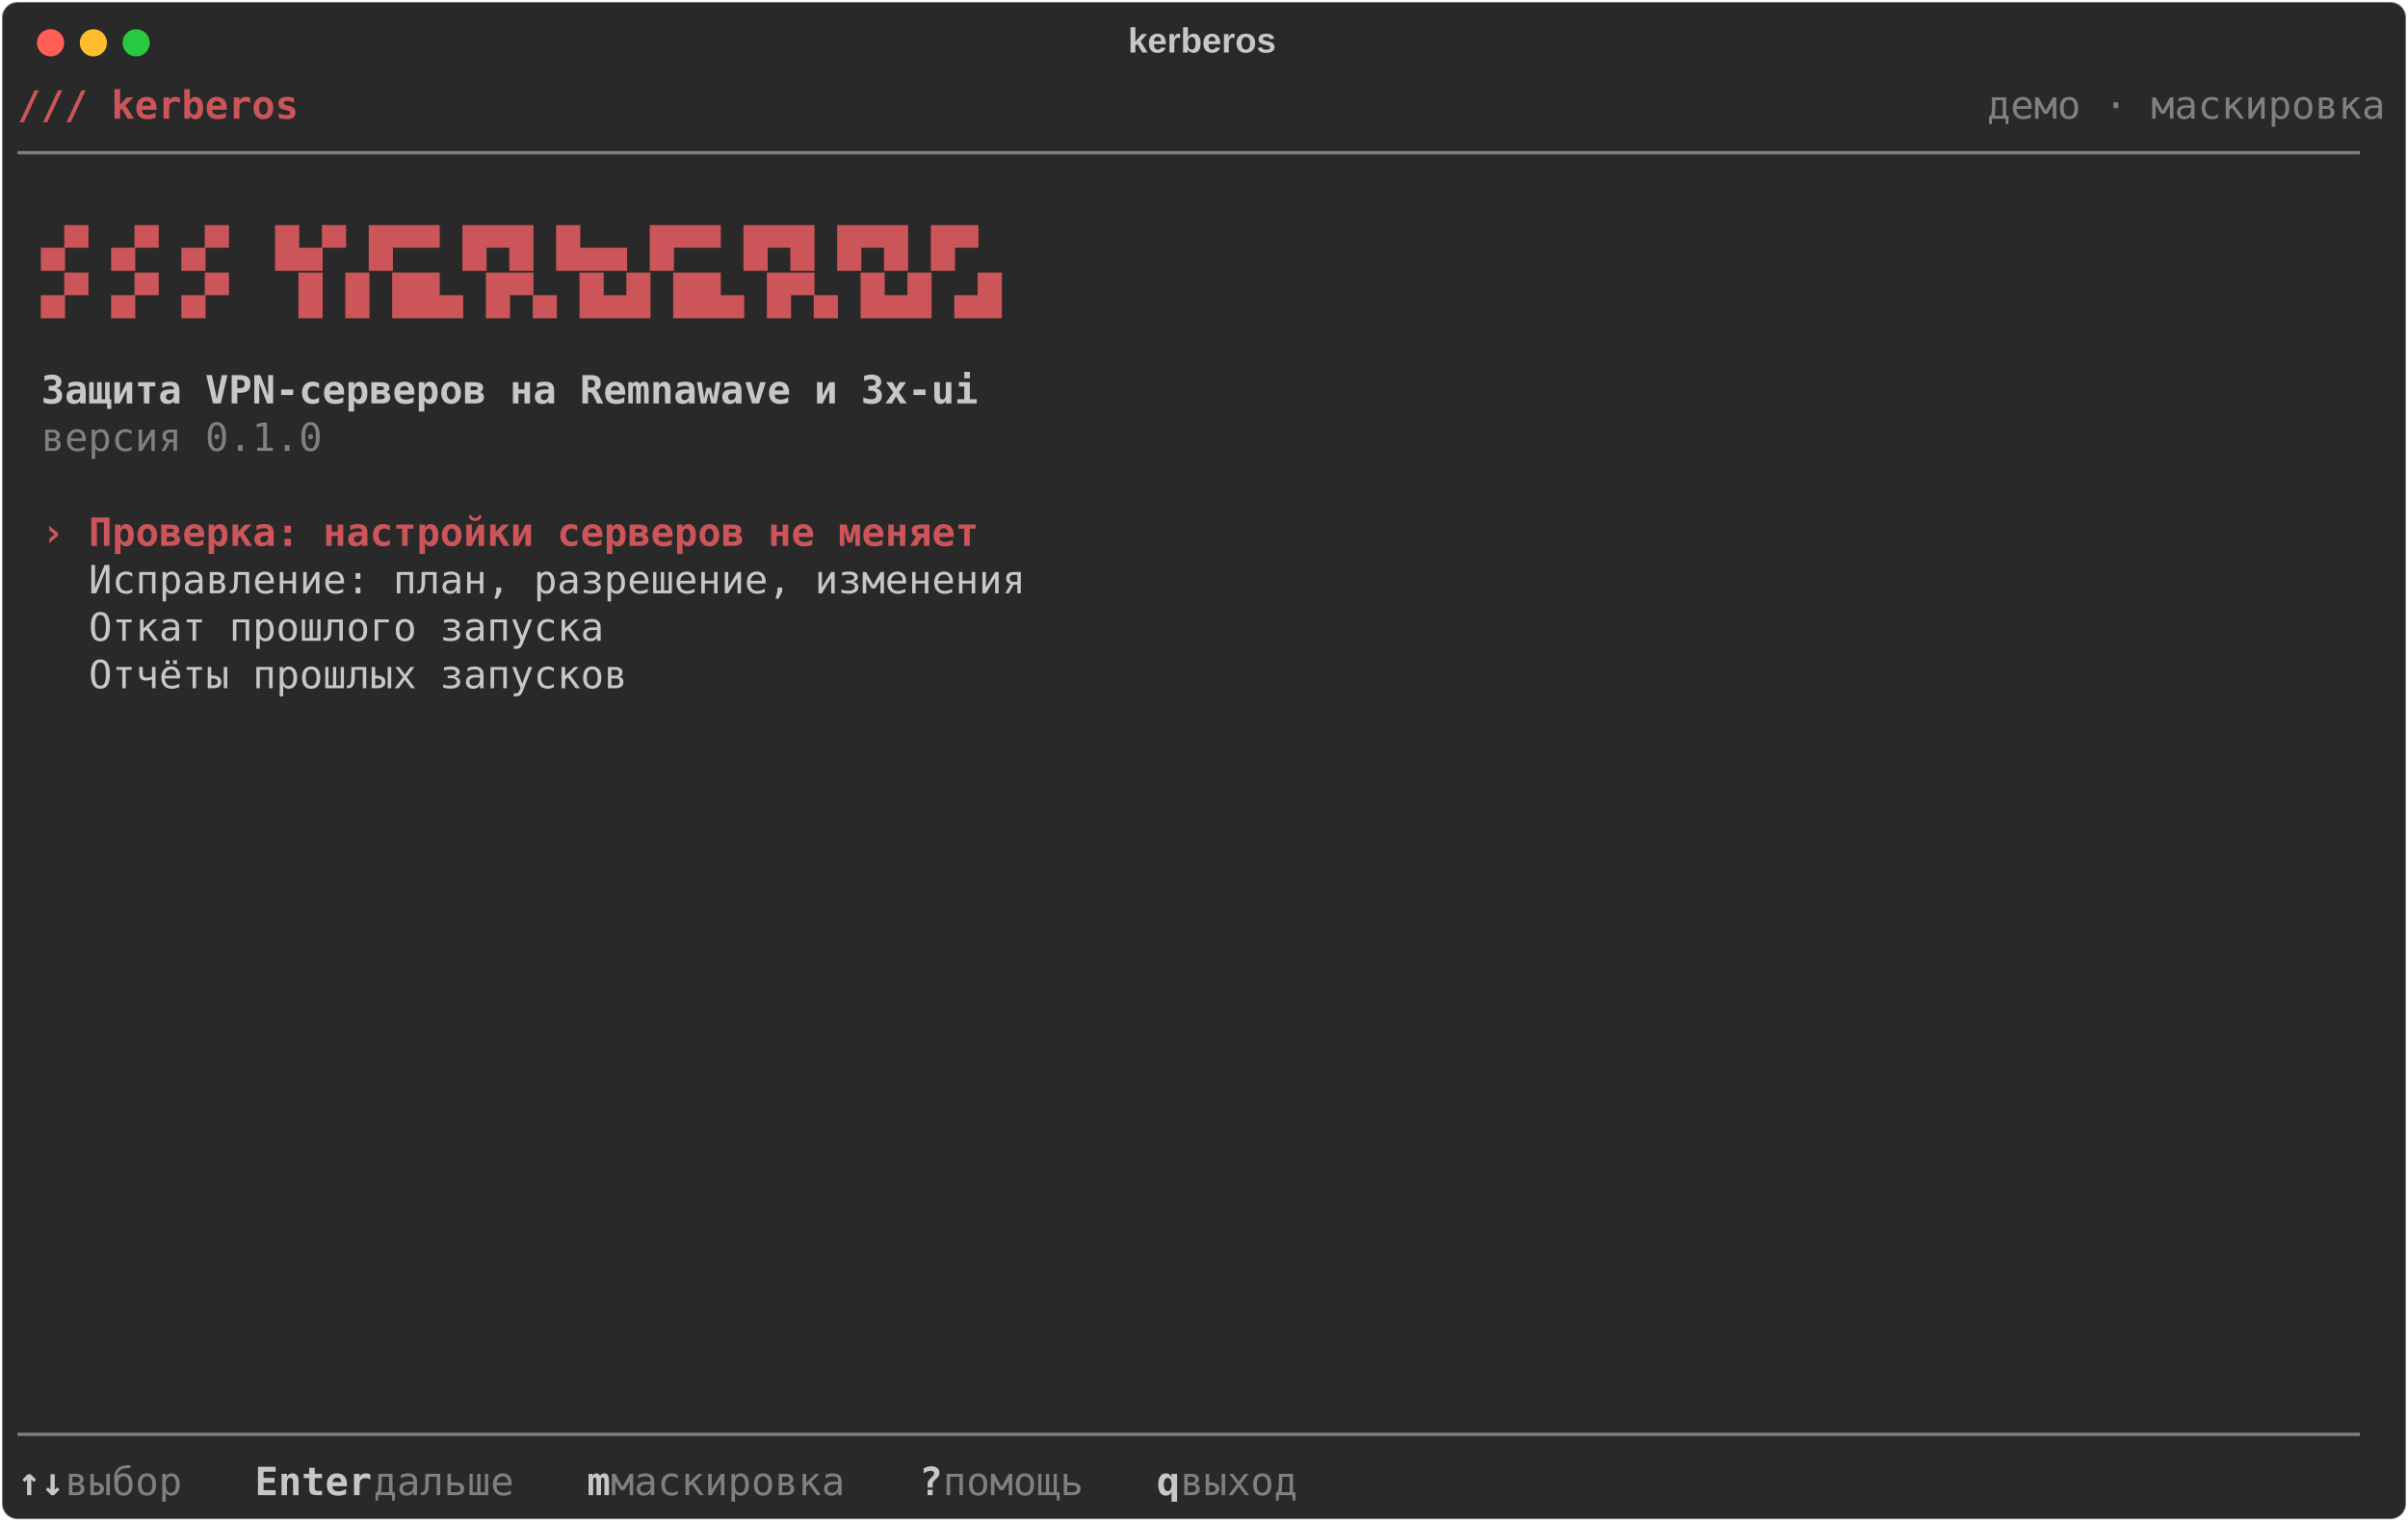
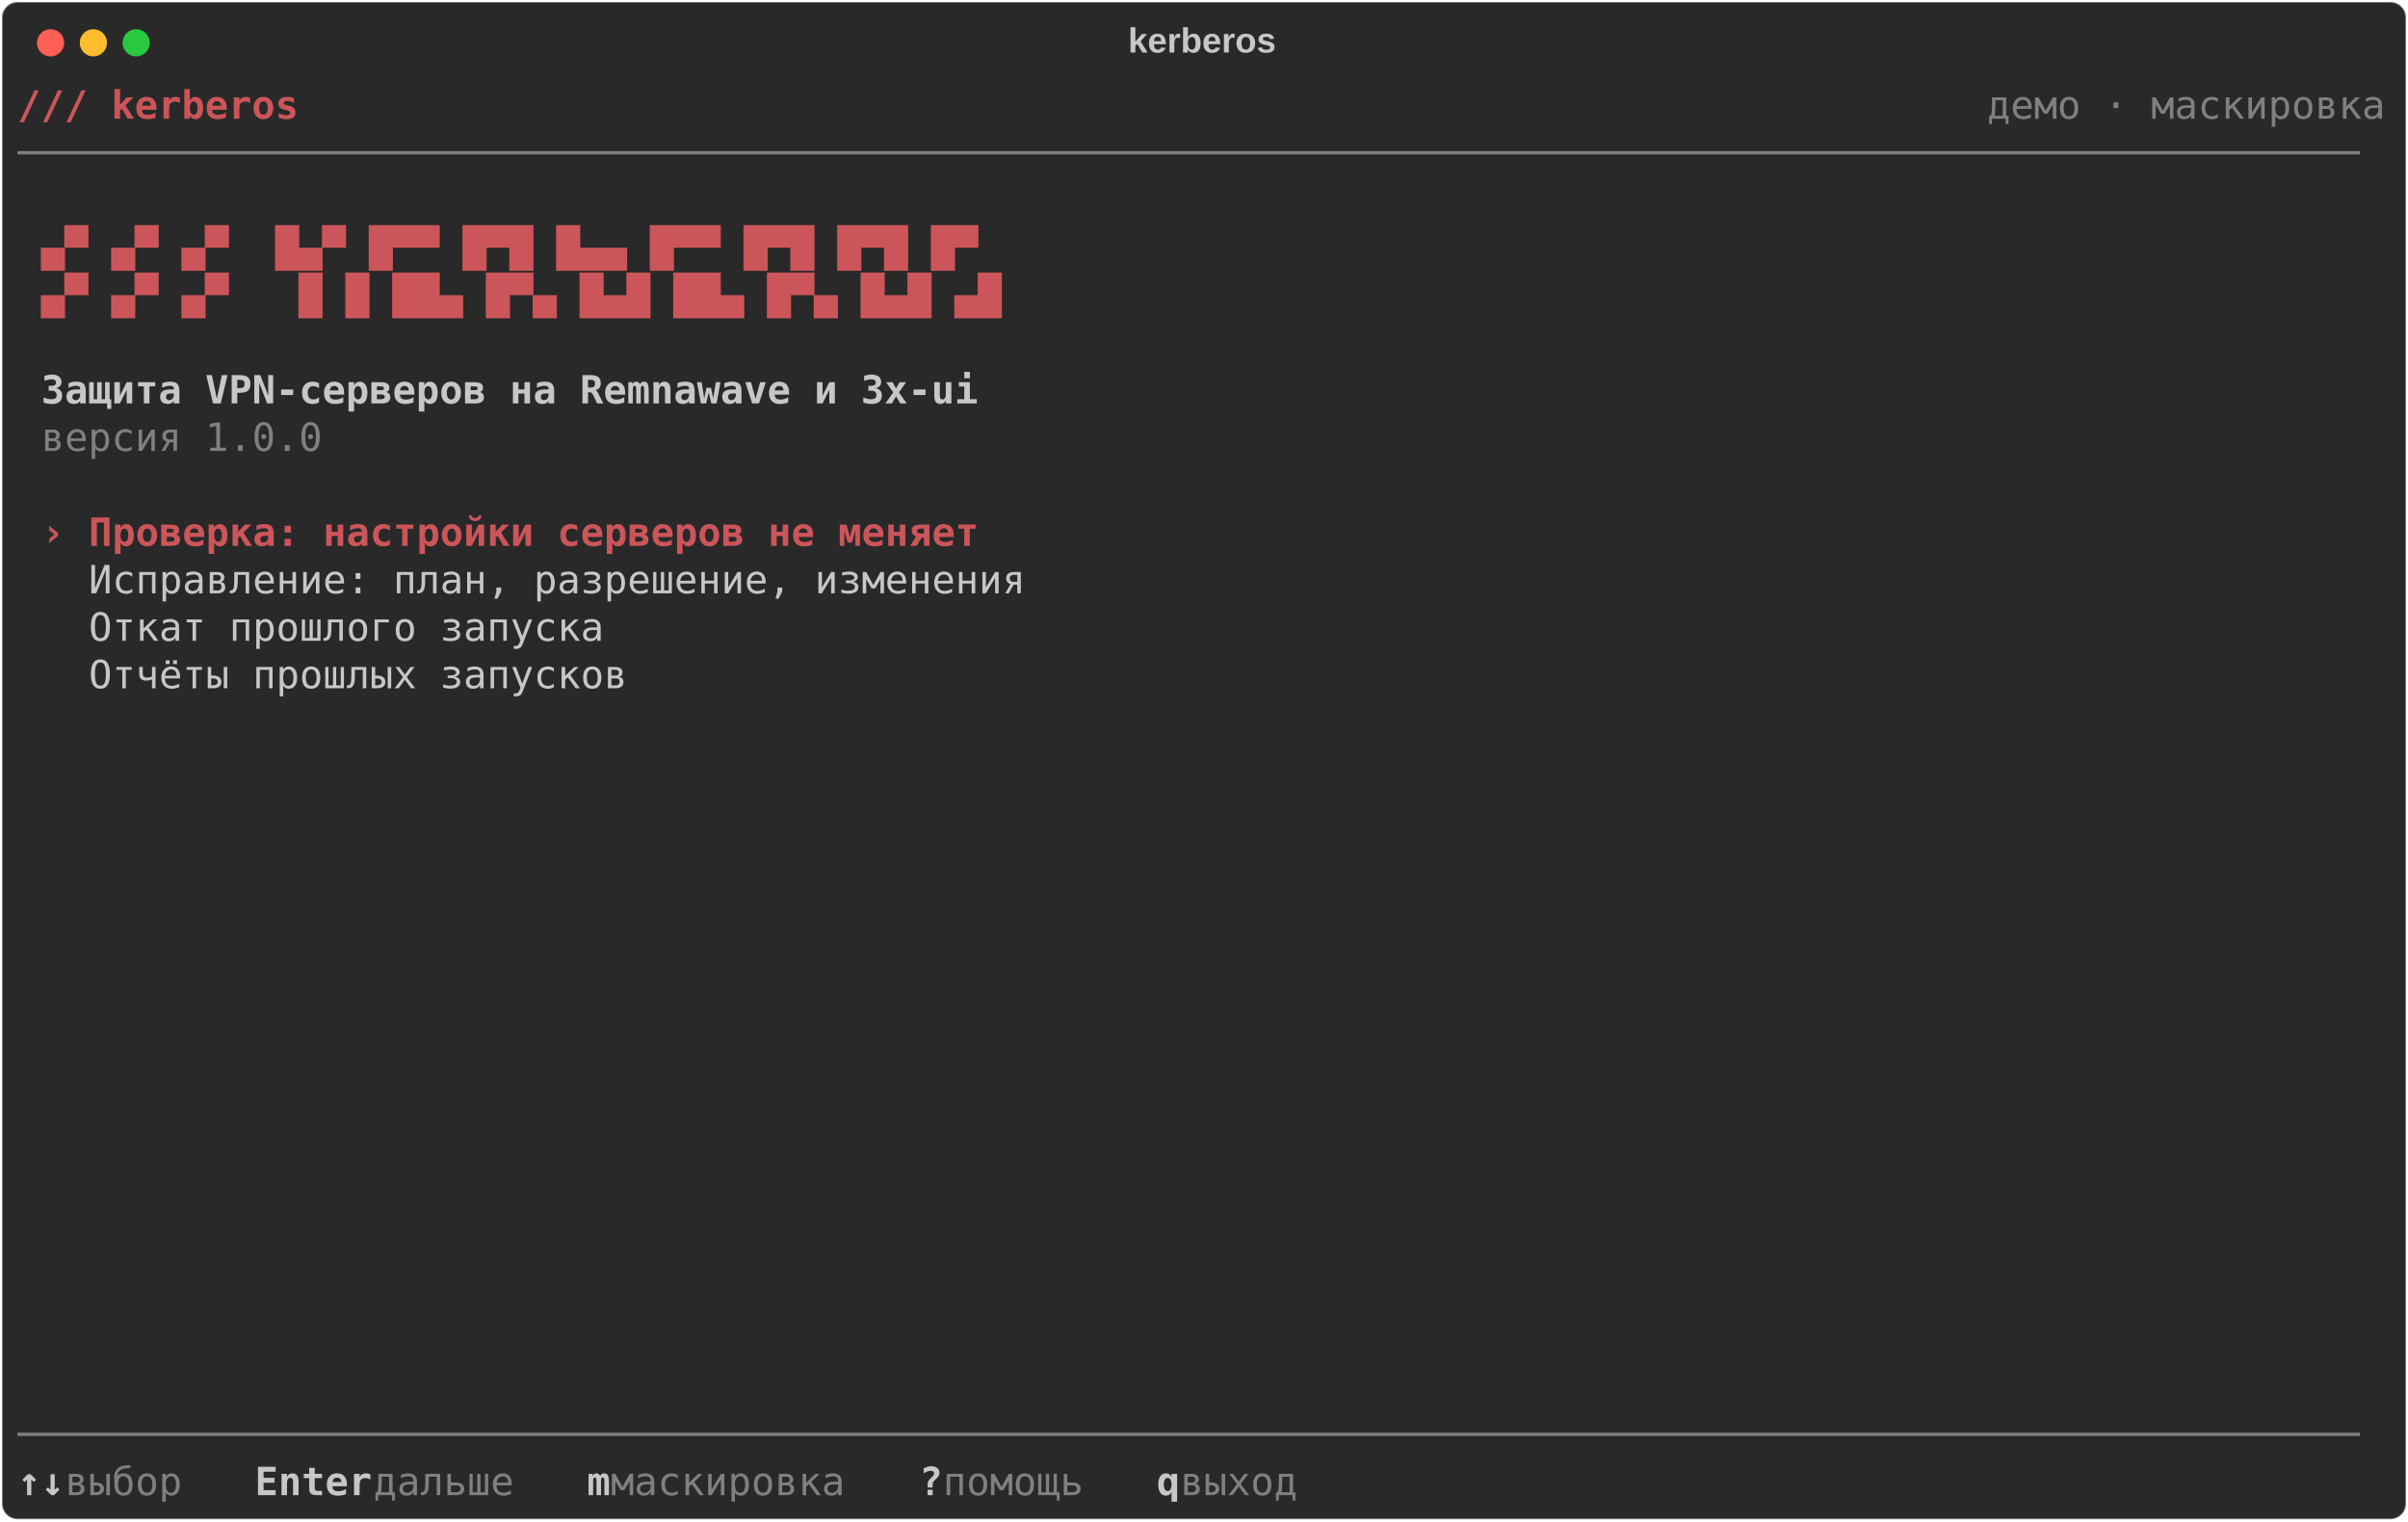
<svg xmlns="http://www.w3.org/2000/svg" class="rich-terminal" viewBox="0 0 1238 782.0">
  <style>

    @font-face {
        font-family: "Fira Code";
        src: local("FiraCode-Regular"),
                url("https://cdnjs.cloudflare.com/ajax/libs/firacode/6.2.0/woff2/FiraCode-Regular.woff2") format("woff2"),
                url("https://cdnjs.cloudflare.com/ajax/libs/firacode/6.2.0/woff/FiraCode-Regular.woff") format("woff");
        font-style: normal;
        font-weight: 400;
    }
    @font-face {
        font-family: "Fira Code";
        src: local("FiraCode-Bold"),
                url("https://cdnjs.cloudflare.com/ajax/libs/firacode/6.2.0/woff2/FiraCode-Bold.woff2") format("woff2"),
                url("https://cdnjs.cloudflare.com/ajax/libs/firacode/6.2.0/woff/FiraCode-Bold.woff") format("woff");
        font-style: bold;
        font-weight: 700;
    }

-     .terminal-3929230986-matrix {
+     .terminal-3929362058-matrix {
        font-family: Fira Code, monospace;
        font-size: 20px;
        line-height: 24.4px;
        font-variant-east-asian: full-width;
    }

-     .terminal-3929230986-title {
+     .terminal-3929362058-title {
        font-size: 18px;
        font-weight: bold;
        font-family: arial;
    }

-     .terminal-3929230986-r1 { fill: #cc555a;font-weight: bold }
- .terminal-3929230986-r2 { fill: #c5c8c6 }
- .terminal-3929230986-r3 { fill: #808080 }
- .terminal-3929230986-r4 { fill: #c5c8c6;font-weight: bold }
+     .terminal-3929362058-r1 { fill: #cc555a;font-weight: bold }
+ .terminal-3929362058-r2 { fill: #c5c8c6 }
+ .terminal-3929362058-r3 { fill: #808080 }
+ .terminal-3929362058-r4 { fill: #c5c8c6;font-weight: bold }
    </style>
  <defs>
-     <clipPath id="terminal-3929230986-clip-terminal">
+     <clipPath id="terminal-3929362058-clip-terminal">
      <rect x="0" y="0" width="1219.0" height="731.0" />
    </clipPath>
-     <clipPath id="terminal-3929230986-line-0">
+     <clipPath id="terminal-3929362058-line-0">
      <rect x="0" y="1.5" width="1220" height="24.65" />
    </clipPath>
-     <clipPath id="terminal-3929230986-line-1">
+     <clipPath id="terminal-3929362058-line-1">
      <rect x="0" y="25.9" width="1220" height="24.65" />
    </clipPath>
-     <clipPath id="terminal-3929230986-line-2">
+     <clipPath id="terminal-3929362058-line-2">
      <rect x="0" y="50.3" width="1220" height="24.65" />
    </clipPath>
-     <clipPath id="terminal-3929230986-line-3">
+     <clipPath id="terminal-3929362058-line-3">
      <rect x="0" y="74.7" width="1220" height="24.65" />
    </clipPath>
-     <clipPath id="terminal-3929230986-line-4">
+     <clipPath id="terminal-3929362058-line-4">
      <rect x="0" y="99.1" width="1220" height="24.65" />
    </clipPath>
-     <clipPath id="terminal-3929230986-line-5">
+     <clipPath id="terminal-3929362058-line-5">
      <rect x="0" y="123.5" width="1220" height="24.65" />
    </clipPath>
-     <clipPath id="terminal-3929230986-line-6">
+     <clipPath id="terminal-3929362058-line-6">
      <rect x="0" y="147.9" width="1220" height="24.65" />
    </clipPath>
-     <clipPath id="terminal-3929230986-line-7">
+     <clipPath id="terminal-3929362058-line-7">
      <rect x="0" y="172.3" width="1220" height="24.65" />
    </clipPath>
-     <clipPath id="terminal-3929230986-line-8">
+     <clipPath id="terminal-3929362058-line-8">
      <rect x="0" y="196.7" width="1220" height="24.65" />
    </clipPath>
-     <clipPath id="terminal-3929230986-line-9">
+     <clipPath id="terminal-3929362058-line-9">
      <rect x="0" y="221.1" width="1220" height="24.65" />
    </clipPath>
-     <clipPath id="terminal-3929230986-line-10">
+     <clipPath id="terminal-3929362058-line-10">
      <rect x="0" y="245.5" width="1220" height="24.65" />
    </clipPath>
-     <clipPath id="terminal-3929230986-line-11">
+     <clipPath id="terminal-3929362058-line-11">
      <rect x="0" y="269.9" width="1220" height="24.65" />
    </clipPath>
-     <clipPath id="terminal-3929230986-line-12">
+     <clipPath id="terminal-3929362058-line-12">
      <rect x="0" y="294.3" width="1220" height="24.65" />
    </clipPath>
-     <clipPath id="terminal-3929230986-line-13">
+     <clipPath id="terminal-3929362058-line-13">
      <rect x="0" y="318.7" width="1220" height="24.65" />
    </clipPath>
-     <clipPath id="terminal-3929230986-line-14">
+     <clipPath id="terminal-3929362058-line-14">
      <rect x="0" y="343.1" width="1220" height="24.65" />
    </clipPath>
-     <clipPath id="terminal-3929230986-line-15">
+     <clipPath id="terminal-3929362058-line-15">
      <rect x="0" y="367.5" width="1220" height="24.65" />
    </clipPath>
-     <clipPath id="terminal-3929230986-line-16">
+     <clipPath id="terminal-3929362058-line-16">
      <rect x="0" y="391.9" width="1220" height="24.65" />
    </clipPath>
-     <clipPath id="terminal-3929230986-line-17">
+     <clipPath id="terminal-3929362058-line-17">
      <rect x="0" y="416.3" width="1220" height="24.65" />
    </clipPath>
-     <clipPath id="terminal-3929230986-line-18">
+     <clipPath id="terminal-3929362058-line-18">
      <rect x="0" y="440.7" width="1220" height="24.65" />
    </clipPath>
-     <clipPath id="terminal-3929230986-line-19">
+     <clipPath id="terminal-3929362058-line-19">
      <rect x="0" y="465.1" width="1220" height="24.65" />
    </clipPath>
-     <clipPath id="terminal-3929230986-line-20">
+     <clipPath id="terminal-3929362058-line-20">
      <rect x="0" y="489.5" width="1220" height="24.65" />
    </clipPath>
-     <clipPath id="terminal-3929230986-line-21">
+     <clipPath id="terminal-3929362058-line-21">
      <rect x="0" y="513.9" width="1220" height="24.65" />
    </clipPath>
-     <clipPath id="terminal-3929230986-line-22">
+     <clipPath id="terminal-3929362058-line-22">
      <rect x="0" y="538.3" width="1220" height="24.65" />
    </clipPath>
-     <clipPath id="terminal-3929230986-line-23">
+     <clipPath id="terminal-3929362058-line-23">
      <rect x="0" y="562.7" width="1220" height="24.65" />
    </clipPath>
-     <clipPath id="terminal-3929230986-line-24">
+     <clipPath id="terminal-3929362058-line-24">
      <rect x="0" y="587.1" width="1220" height="24.65" />
    </clipPath>
-     <clipPath id="terminal-3929230986-line-25">
+     <clipPath id="terminal-3929362058-line-25">
      <rect x="0" y="611.5" width="1220" height="24.65" />
    </clipPath>
-     <clipPath id="terminal-3929230986-line-26">
+     <clipPath id="terminal-3929362058-line-26">
      <rect x="0" y="635.9" width="1220" height="24.65" />
    </clipPath>
-     <clipPath id="terminal-3929230986-line-27">
+     <clipPath id="terminal-3929362058-line-27">
      <rect x="0" y="660.3" width="1220" height="24.65" />
    </clipPath>
-     <clipPath id="terminal-3929230986-line-28">
+     <clipPath id="terminal-3929362058-line-28">
      <rect x="0" y="684.7" width="1220" height="24.65" />
    </clipPath>
  </defs>
  <rect fill="#292929" stroke="rgba(255,255,255,0.35)" stroke-width="1" x="1" y="1" width="1236" height="780" rx="8" />
-   <text class="terminal-3929230986-title" fill="#c5c8c6" text-anchor="middle" x="618" y="27">kerberos</text>
+   <text class="terminal-3929362058-title" fill="#c5c8c6" text-anchor="middle" x="618" y="27">kerberos</text>
  <g transform="translate(26,22)">
    <circle cx="0" cy="0" r="7" fill="#ff5f57" />
    <circle cx="22" cy="0" r="7" fill="#febc2e" />
    <circle cx="44" cy="0" r="7" fill="#28c840" />
  </g>
-   <g transform="translate(9, 41)" clip-path="url(#terminal-3929230986-clip-terminal)">
-     <g class="terminal-3929230986-matrix">
-       <text class="terminal-3929230986-r1" x="0" y="20" textLength="146.4" clip-path="url(#terminal-3929230986-line-0)">/// kerberos</text>
-       <text class="terminal-3929230986-r3" x="1012.6" y="20" textLength="207.4" clip-path="url(#terminal-3929230986-line-0)">демо · маскировка</text>
-       <text class="terminal-3929230986-r2" x="1220" y="20" textLength="12.2" clip-path="url(#terminal-3929230986-line-0)">
- </text>
-       <text class="terminal-3929230986-r3" x="0" y="44.4" textLength="1220" clip-path="url(#terminal-3929230986-line-1)">────────────────────────────────────────────────────────────────────────────────────────────────────</text>
-       <text class="terminal-3929230986-r2" x="1220" y="44.4" textLength="12.2" clip-path="url(#terminal-3929230986-line-1)">
- </text>
-       <text class="terminal-3929230986-r2" x="1220" y="68.8" textLength="12.2" clip-path="url(#terminal-3929230986-line-2)">
- </text>
-       <text class="terminal-3929230986-r1" x="12.2" y="93.2" textLength="500.2" clip-path="url(#terminal-3929230986-line-3)"> ▄▀ ▄▀ ▄▀  █▄▀ █▀▀ █▀█ █▄▄ █▀▀ █▀█ █▀█ █▀</text>
-       <text class="terminal-3929230986-r2" x="1220" y="93.2" textLength="12.2" clip-path="url(#terminal-3929230986-line-3)">
- </text>
-       <text class="terminal-3929230986-r1" x="12.2" y="117.6" textLength="500.2" clip-path="url(#terminal-3929230986-line-4)">▄▀ ▄▀ ▄▀   █ █ ██▄ █▀▄ █▄█ ██▄ █▀▄ █▄█ ▄█</text>
-       <text class="terminal-3929230986-r2" x="1220" y="117.6" textLength="12.2" clip-path="url(#terminal-3929230986-line-4)">
- </text>
-       <text class="terminal-3929230986-r2" x="1220" y="142" textLength="12.2" clip-path="url(#terminal-3929230986-line-5)">
- </text>
-       <text class="terminal-3929230986-r4" x="12.2" y="166.4" textLength="488" clip-path="url(#terminal-3929230986-line-6)">Защита VPN-серверов на Remnawave и 3x-ui</text>
-       <text class="terminal-3929230986-r2" x="1220" y="166.4" textLength="12.2" clip-path="url(#terminal-3929230986-line-6)">
- </text>
-       <text class="terminal-3929230986-r3" x="12.2" y="190.8" textLength="146.4" clip-path="url(#terminal-3929230986-line-7)">версия 0.1.0</text>
-       <text class="terminal-3929230986-r2" x="1220" y="190.8" textLength="12.2" clip-path="url(#terminal-3929230986-line-7)">
- </text>
-       <text class="terminal-3929230986-r2" x="1220" y="215.2" textLength="12.2" clip-path="url(#terminal-3929230986-line-8)">
- </text>
-       <text class="terminal-3929230986-r1" x="12.2" y="239.6" textLength="12.2" clip-path="url(#terminal-3929230986-line-9)">›</text>
-       <text class="terminal-3929230986-r1" x="36.6" y="239.6" textLength="488" clip-path="url(#terminal-3929230986-line-9)">Проверка: настройки серверов не меняет  </text>
-       <text class="terminal-3929230986-r2" x="1220" y="239.6" textLength="12.2" clip-path="url(#terminal-3929230986-line-9)">
- </text>
-       <text class="terminal-3929230986-r2" x="36.6" y="264" textLength="488" clip-path="url(#terminal-3929230986-line-10)">Исправление: план, разрешение, изменения</text>
-       <text class="terminal-3929230986-r2" x="1220" y="264" textLength="12.2" clip-path="url(#terminal-3929230986-line-10)">
- </text>
-       <text class="terminal-3929230986-r2" x="36.6" y="288.4" textLength="488" clip-path="url(#terminal-3929230986-line-11)">Откат прошлого запуска                  </text>
-       <text class="terminal-3929230986-r2" x="1220" y="288.4" textLength="12.2" clip-path="url(#terminal-3929230986-line-11)">
- </text>
-       <text class="terminal-3929230986-r2" x="36.6" y="312.8" textLength="488" clip-path="url(#terminal-3929230986-line-12)">Отчёты прошлых запусков                 </text>
-       <text class="terminal-3929230986-r2" x="1220" y="312.8" textLength="12.2" clip-path="url(#terminal-3929230986-line-12)">
- </text>
-       <text class="terminal-3929230986-r2" x="1220" y="337.2" textLength="12.2" clip-path="url(#terminal-3929230986-line-13)">
- </text>
-       <text class="terminal-3929230986-r2" x="1220" y="361.6" textLength="12.2" clip-path="url(#terminal-3929230986-line-14)">
- </text>
-       <text class="terminal-3929230986-r2" x="1220" y="386" textLength="12.2" clip-path="url(#terminal-3929230986-line-15)">
- </text>
-       <text class="terminal-3929230986-r2" x="1220" y="410.4" textLength="12.2" clip-path="url(#terminal-3929230986-line-16)">
- </text>
-       <text class="terminal-3929230986-r2" x="1220" y="434.8" textLength="12.2" clip-path="url(#terminal-3929230986-line-17)">
- </text>
-       <text class="terminal-3929230986-r2" x="1220" y="459.2" textLength="12.2" clip-path="url(#terminal-3929230986-line-18)">
- </text>
-       <text class="terminal-3929230986-r2" x="1220" y="483.6" textLength="12.2" clip-path="url(#terminal-3929230986-line-19)">
- </text>
-       <text class="terminal-3929230986-r2" x="1220" y="508" textLength="12.2" clip-path="url(#terminal-3929230986-line-20)">
- </text>
-       <text class="terminal-3929230986-r2" x="1220" y="532.4" textLength="12.2" clip-path="url(#terminal-3929230986-line-21)">
- </text>
-       <text class="terminal-3929230986-r2" x="1220" y="556.8" textLength="12.2" clip-path="url(#terminal-3929230986-line-22)">
- </text>
-       <text class="terminal-3929230986-r2" x="1220" y="581.2" textLength="12.2" clip-path="url(#terminal-3929230986-line-23)">
- </text>
-       <text class="terminal-3929230986-r2" x="1220" y="605.6" textLength="12.2" clip-path="url(#terminal-3929230986-line-24)">
- </text>
-       <text class="terminal-3929230986-r2" x="1220" y="630" textLength="12.2" clip-path="url(#terminal-3929230986-line-25)">
- </text>
-       <text class="terminal-3929230986-r2" x="1220" y="654.4" textLength="12.2" clip-path="url(#terminal-3929230986-line-26)">
- </text>
-       <text class="terminal-3929230986-r2" x="1220" y="678.8" textLength="12.2" clip-path="url(#terminal-3929230986-line-27)">
- </text>
-       <text class="terminal-3929230986-r3" x="0" y="703.2" textLength="1220" clip-path="url(#terminal-3929230986-line-28)">────────────────────────────────────────────────────────────────────────────────────────────────────</text>
-       <text class="terminal-3929230986-r2" x="1220" y="703.2" textLength="12.2" clip-path="url(#terminal-3929230986-line-28)">
- </text>
-       <text class="terminal-3929230986-r4" x="0" y="727.6" textLength="24.4" clip-path="url(#terminal-3929230986-line-29)">↑↓</text>
-       <text class="terminal-3929230986-r3" x="24.4" y="727.6" textLength="73.2" clip-path="url(#terminal-3929230986-line-29)"> выбор</text>
-       <text class="terminal-3929230986-r4" x="122" y="727.6" textLength="61" clip-path="url(#terminal-3929230986-line-29)">Enter</text>
-       <text class="terminal-3929230986-r3" x="183" y="727.6" textLength="85.4" clip-path="url(#terminal-3929230986-line-29)"> дальше</text>
-       <text class="terminal-3929230986-r4" x="292.8" y="727.6" textLength="12.2" clip-path="url(#terminal-3929230986-line-29)">m</text>
-       <text class="terminal-3929230986-r3" x="305" y="727.6" textLength="134.2" clip-path="url(#terminal-3929230986-line-29)"> маскировка</text>
-       <text class="terminal-3929230986-r4" x="463.6" y="727.6" textLength="12.2" clip-path="url(#terminal-3929230986-line-29)">?</text>
-       <text class="terminal-3929230986-r3" x="475.8" y="727.6" textLength="85.4" clip-path="url(#terminal-3929230986-line-29)"> помощь</text>
-       <text class="terminal-3929230986-r4" x="585.6" y="727.6" textLength="12.2" clip-path="url(#terminal-3929230986-line-29)">q</text>
-       <text class="terminal-3929230986-r3" x="597.8" y="727.6" textLength="73.2" clip-path="url(#terminal-3929230986-line-29)"> выход</text>
+   <g transform="translate(9, 41)" clip-path="url(#terminal-3929362058-clip-terminal)">
+     <g class="terminal-3929362058-matrix">
+       <text class="terminal-3929362058-r1" x="0" y="20" textLength="146.4" clip-path="url(#terminal-3929362058-line-0)">/// kerberos</text>
+       <text class="terminal-3929362058-r3" x="1012.6" y="20" textLength="207.4" clip-path="url(#terminal-3929362058-line-0)">демо · маскировка</text>
+       <text class="terminal-3929362058-r2" x="1220" y="20" textLength="12.2" clip-path="url(#terminal-3929362058-line-0)">
+ </text>
+       <text class="terminal-3929362058-r3" x="0" y="44.4" textLength="1220" clip-path="url(#terminal-3929362058-line-1)">────────────────────────────────────────────────────────────────────────────────────────────────────</text>
+       <text class="terminal-3929362058-r2" x="1220" y="44.4" textLength="12.2" clip-path="url(#terminal-3929362058-line-1)">
+ </text>
+       <text class="terminal-3929362058-r2" x="1220" y="68.8" textLength="12.2" clip-path="url(#terminal-3929362058-line-2)">
+ </text>
+       <text class="terminal-3929362058-r1" x="12.2" y="93.2" textLength="500.2" clip-path="url(#terminal-3929362058-line-3)"> ▄▀ ▄▀ ▄▀  █▄▀ █▀▀ █▀█ █▄▄ █▀▀ █▀█ █▀█ █▀</text>
+       <text class="terminal-3929362058-r2" x="1220" y="93.2" textLength="12.2" clip-path="url(#terminal-3929362058-line-3)">
+ </text>
+       <text class="terminal-3929362058-r1" x="12.2" y="117.6" textLength="500.2" clip-path="url(#terminal-3929362058-line-4)">▄▀ ▄▀ ▄▀   █ █ ██▄ █▀▄ █▄█ ██▄ █▀▄ █▄█ ▄█</text>
+       <text class="terminal-3929362058-r2" x="1220" y="117.6" textLength="12.2" clip-path="url(#terminal-3929362058-line-4)">
+ </text>
+       <text class="terminal-3929362058-r2" x="1220" y="142" textLength="12.2" clip-path="url(#terminal-3929362058-line-5)">
+ </text>
+       <text class="terminal-3929362058-r4" x="12.2" y="166.4" textLength="488" clip-path="url(#terminal-3929362058-line-6)">Защита VPN-серверов на Remnawave и 3x-ui</text>
+       <text class="terminal-3929362058-r2" x="1220" y="166.4" textLength="12.2" clip-path="url(#terminal-3929362058-line-6)">
+ </text>
+       <text class="terminal-3929362058-r3" x="12.2" y="190.8" textLength="146.4" clip-path="url(#terminal-3929362058-line-7)">версия 1.0.0</text>
+       <text class="terminal-3929362058-r2" x="1220" y="190.8" textLength="12.2" clip-path="url(#terminal-3929362058-line-7)">
+ </text>
+       <text class="terminal-3929362058-r2" x="1220" y="215.2" textLength="12.2" clip-path="url(#terminal-3929362058-line-8)">
+ </text>
+       <text class="terminal-3929362058-r1" x="12.2" y="239.6" textLength="12.2" clip-path="url(#terminal-3929362058-line-9)">›</text>
+       <text class="terminal-3929362058-r1" x="36.6" y="239.6" textLength="488" clip-path="url(#terminal-3929362058-line-9)">Проверка: настройки серверов не меняет  </text>
+       <text class="terminal-3929362058-r2" x="1220" y="239.6" textLength="12.2" clip-path="url(#terminal-3929362058-line-9)">
+ </text>
+       <text class="terminal-3929362058-r2" x="36.6" y="264" textLength="488" clip-path="url(#terminal-3929362058-line-10)">Исправление: план, разрешение, изменения</text>
+       <text class="terminal-3929362058-r2" x="1220" y="264" textLength="12.2" clip-path="url(#terminal-3929362058-line-10)">
+ </text>
+       <text class="terminal-3929362058-r2" x="36.6" y="288.4" textLength="488" clip-path="url(#terminal-3929362058-line-11)">Откат прошлого запуска                  </text>
+       <text class="terminal-3929362058-r2" x="1220" y="288.4" textLength="12.2" clip-path="url(#terminal-3929362058-line-11)">
+ </text>
+       <text class="terminal-3929362058-r2" x="36.6" y="312.8" textLength="488" clip-path="url(#terminal-3929362058-line-12)">Отчёты прошлых запусков                 </text>
+       <text class="terminal-3929362058-r2" x="1220" y="312.8" textLength="12.2" clip-path="url(#terminal-3929362058-line-12)">
+ </text>
+       <text class="terminal-3929362058-r2" x="1220" y="337.2" textLength="12.2" clip-path="url(#terminal-3929362058-line-13)">
+ </text>
+       <text class="terminal-3929362058-r2" x="1220" y="361.6" textLength="12.2" clip-path="url(#terminal-3929362058-line-14)">
+ </text>
+       <text class="terminal-3929362058-r2" x="1220" y="386" textLength="12.2" clip-path="url(#terminal-3929362058-line-15)">
+ </text>
+       <text class="terminal-3929362058-r2" x="1220" y="410.4" textLength="12.2" clip-path="url(#terminal-3929362058-line-16)">
+ </text>
+       <text class="terminal-3929362058-r2" x="1220" y="434.8" textLength="12.2" clip-path="url(#terminal-3929362058-line-17)">
+ </text>
+       <text class="terminal-3929362058-r2" x="1220" y="459.2" textLength="12.2" clip-path="url(#terminal-3929362058-line-18)">
+ </text>
+       <text class="terminal-3929362058-r2" x="1220" y="483.6" textLength="12.2" clip-path="url(#terminal-3929362058-line-19)">
+ </text>
+       <text class="terminal-3929362058-r2" x="1220" y="508" textLength="12.2" clip-path="url(#terminal-3929362058-line-20)">
+ </text>
+       <text class="terminal-3929362058-r2" x="1220" y="532.4" textLength="12.2" clip-path="url(#terminal-3929362058-line-21)">
+ </text>
+       <text class="terminal-3929362058-r2" x="1220" y="556.8" textLength="12.2" clip-path="url(#terminal-3929362058-line-22)">
+ </text>
+       <text class="terminal-3929362058-r2" x="1220" y="581.2" textLength="12.2" clip-path="url(#terminal-3929362058-line-23)">
+ </text>
+       <text class="terminal-3929362058-r2" x="1220" y="605.6" textLength="12.2" clip-path="url(#terminal-3929362058-line-24)">
+ </text>
+       <text class="terminal-3929362058-r2" x="1220" y="630" textLength="12.2" clip-path="url(#terminal-3929362058-line-25)">
+ </text>
+       <text class="terminal-3929362058-r2" x="1220" y="654.4" textLength="12.2" clip-path="url(#terminal-3929362058-line-26)">
+ </text>
+       <text class="terminal-3929362058-r2" x="1220" y="678.8" textLength="12.2" clip-path="url(#terminal-3929362058-line-27)">
+ </text>
+       <text class="terminal-3929362058-r3" x="0" y="703.2" textLength="1220" clip-path="url(#terminal-3929362058-line-28)">────────────────────────────────────────────────────────────────────────────────────────────────────</text>
+       <text class="terminal-3929362058-r2" x="1220" y="703.2" textLength="12.2" clip-path="url(#terminal-3929362058-line-28)">
+ </text>
+       <text class="terminal-3929362058-r4" x="0" y="727.6" textLength="24.4" clip-path="url(#terminal-3929362058-line-29)">↑↓</text>
+       <text class="terminal-3929362058-r3" x="24.4" y="727.6" textLength="73.2" clip-path="url(#terminal-3929362058-line-29)"> выбор</text>
+       <text class="terminal-3929362058-r4" x="122" y="727.6" textLength="61" clip-path="url(#terminal-3929362058-line-29)">Enter</text>
+       <text class="terminal-3929362058-r3" x="183" y="727.6" textLength="85.4" clip-path="url(#terminal-3929362058-line-29)"> дальше</text>
+       <text class="terminal-3929362058-r4" x="292.8" y="727.6" textLength="12.2" clip-path="url(#terminal-3929362058-line-29)">m</text>
+       <text class="terminal-3929362058-r3" x="305" y="727.6" textLength="134.2" clip-path="url(#terminal-3929362058-line-29)"> маскировка</text>
+       <text class="terminal-3929362058-r4" x="463.6" y="727.6" textLength="12.2" clip-path="url(#terminal-3929362058-line-29)">?</text>
+       <text class="terminal-3929362058-r3" x="475.8" y="727.6" textLength="85.4" clip-path="url(#terminal-3929362058-line-29)"> помощь</text>
+       <text class="terminal-3929362058-r4" x="585.6" y="727.6" textLength="12.2" clip-path="url(#terminal-3929362058-line-29)">q</text>
+       <text class="terminal-3929362058-r3" x="597.8" y="727.6" textLength="73.2" clip-path="url(#terminal-3929362058-line-29)"> выход</text>
    </g>
  </g>
</svg>
